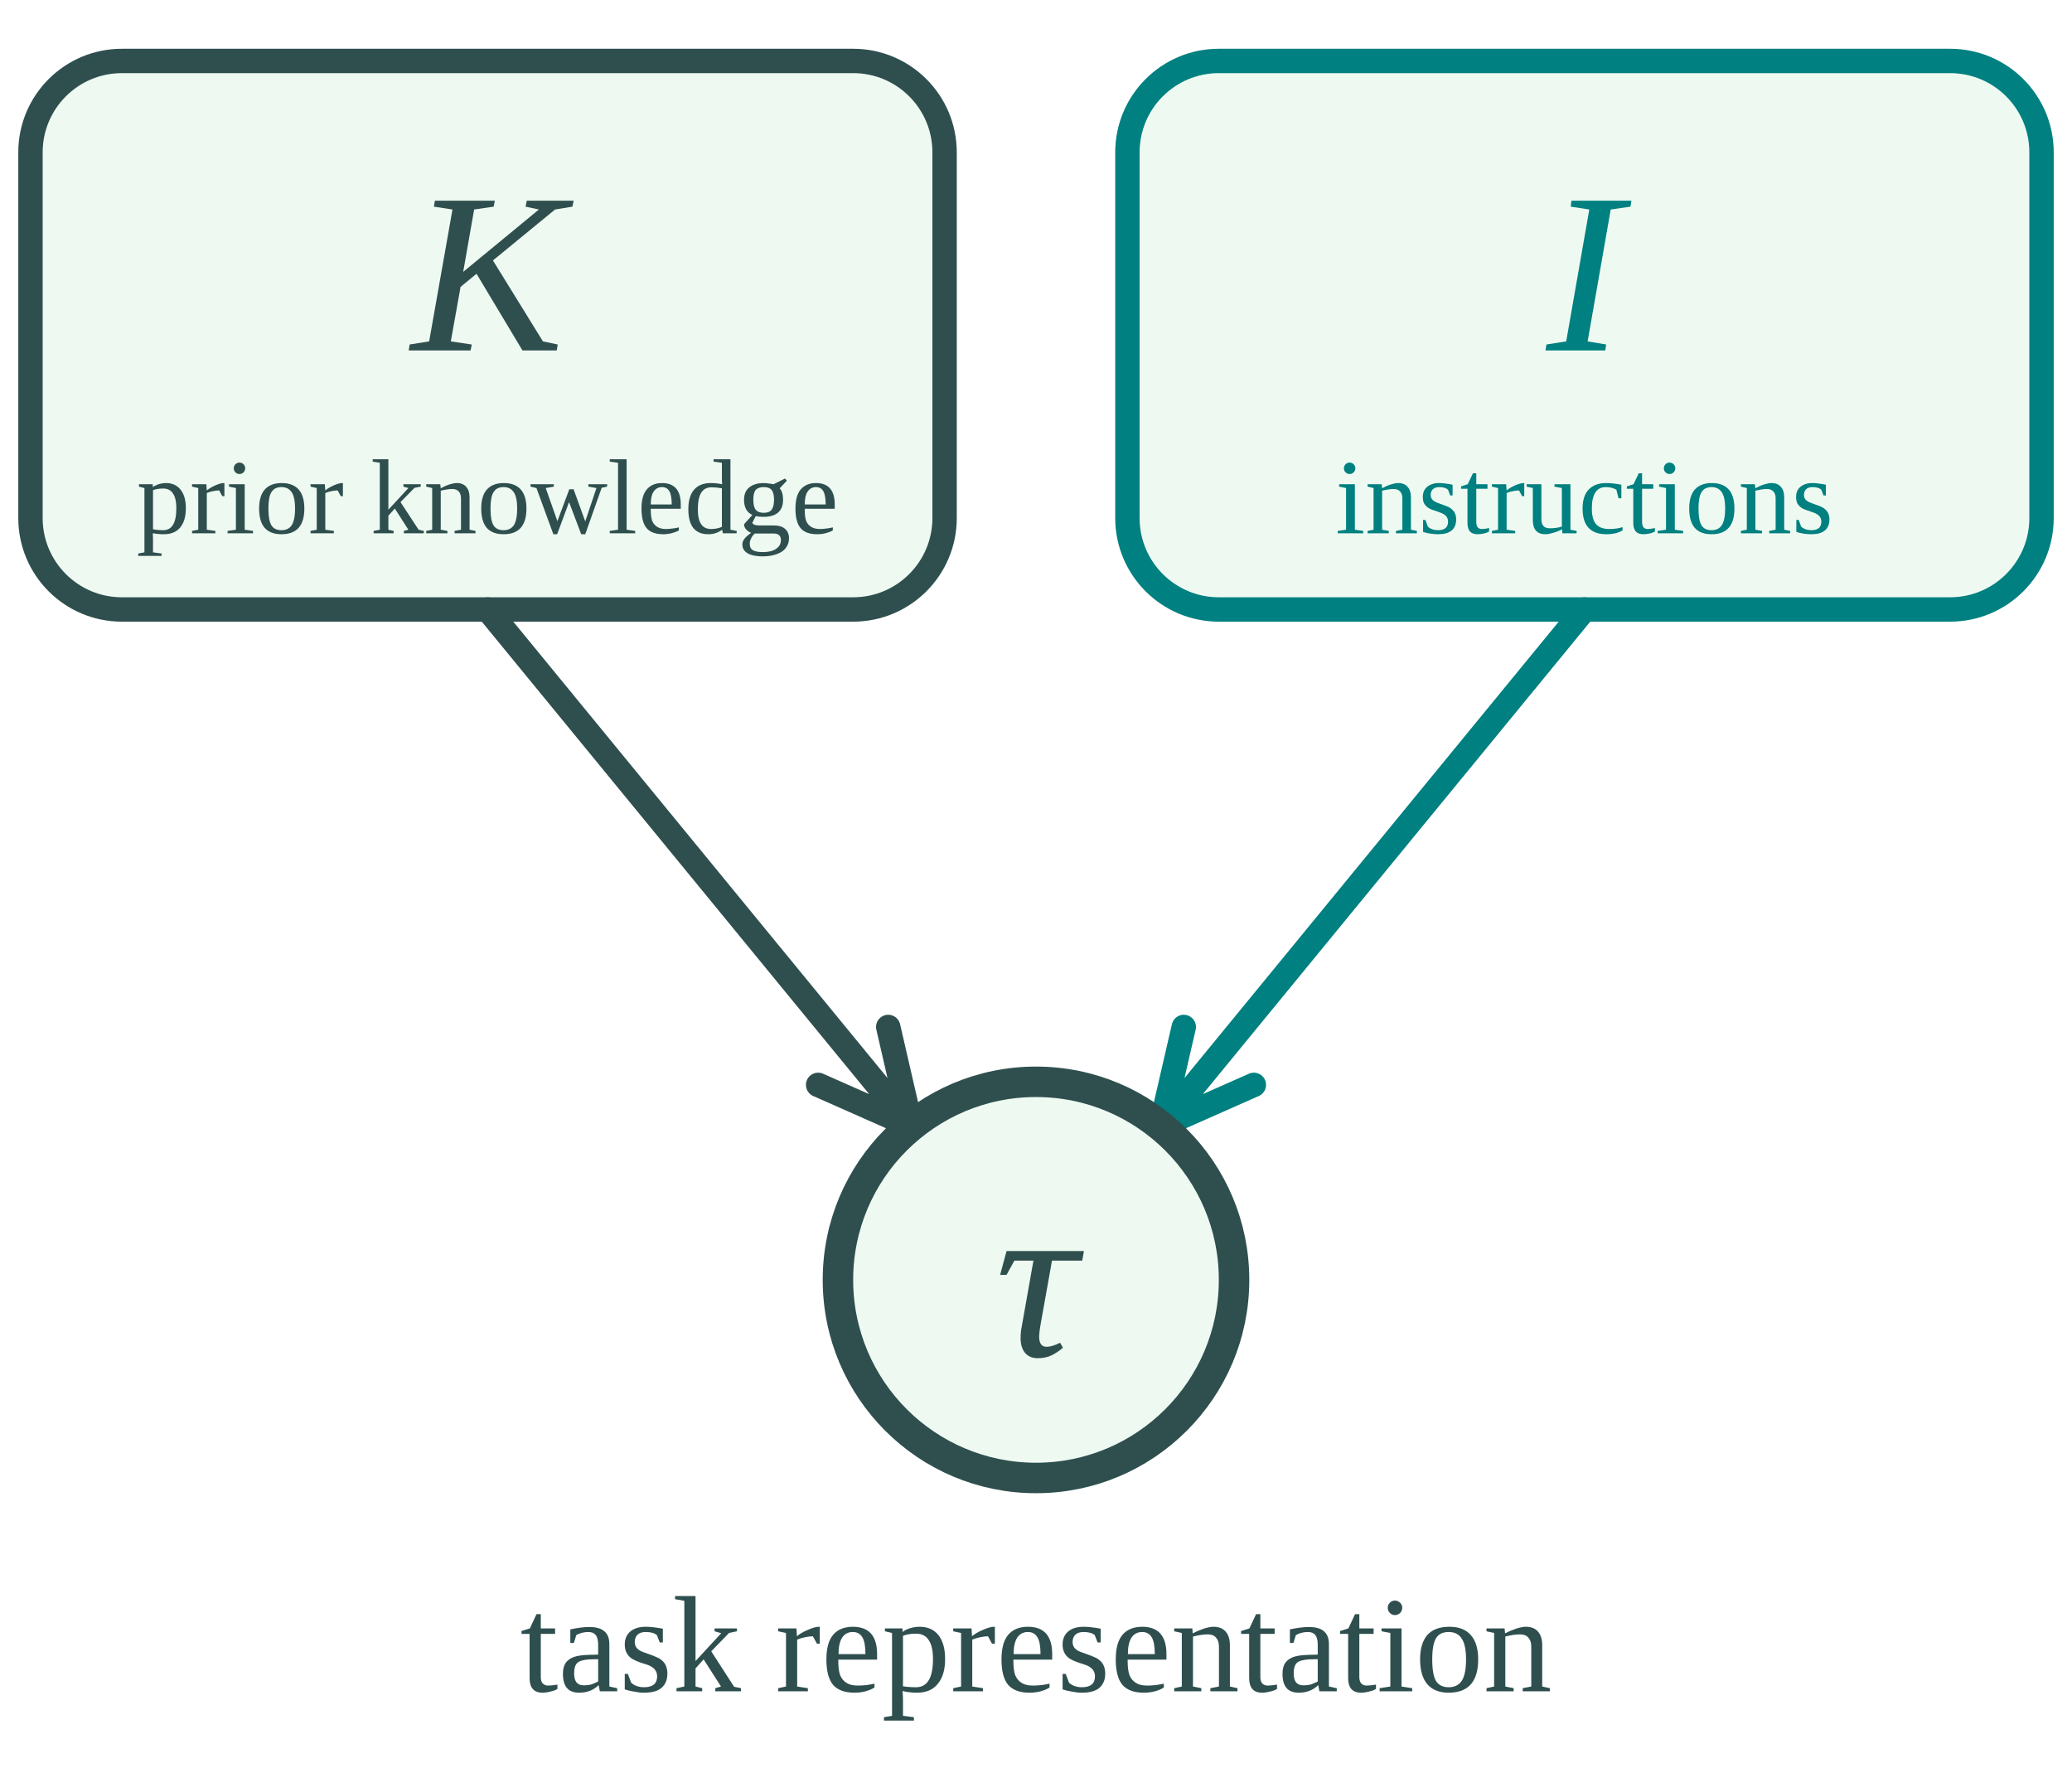
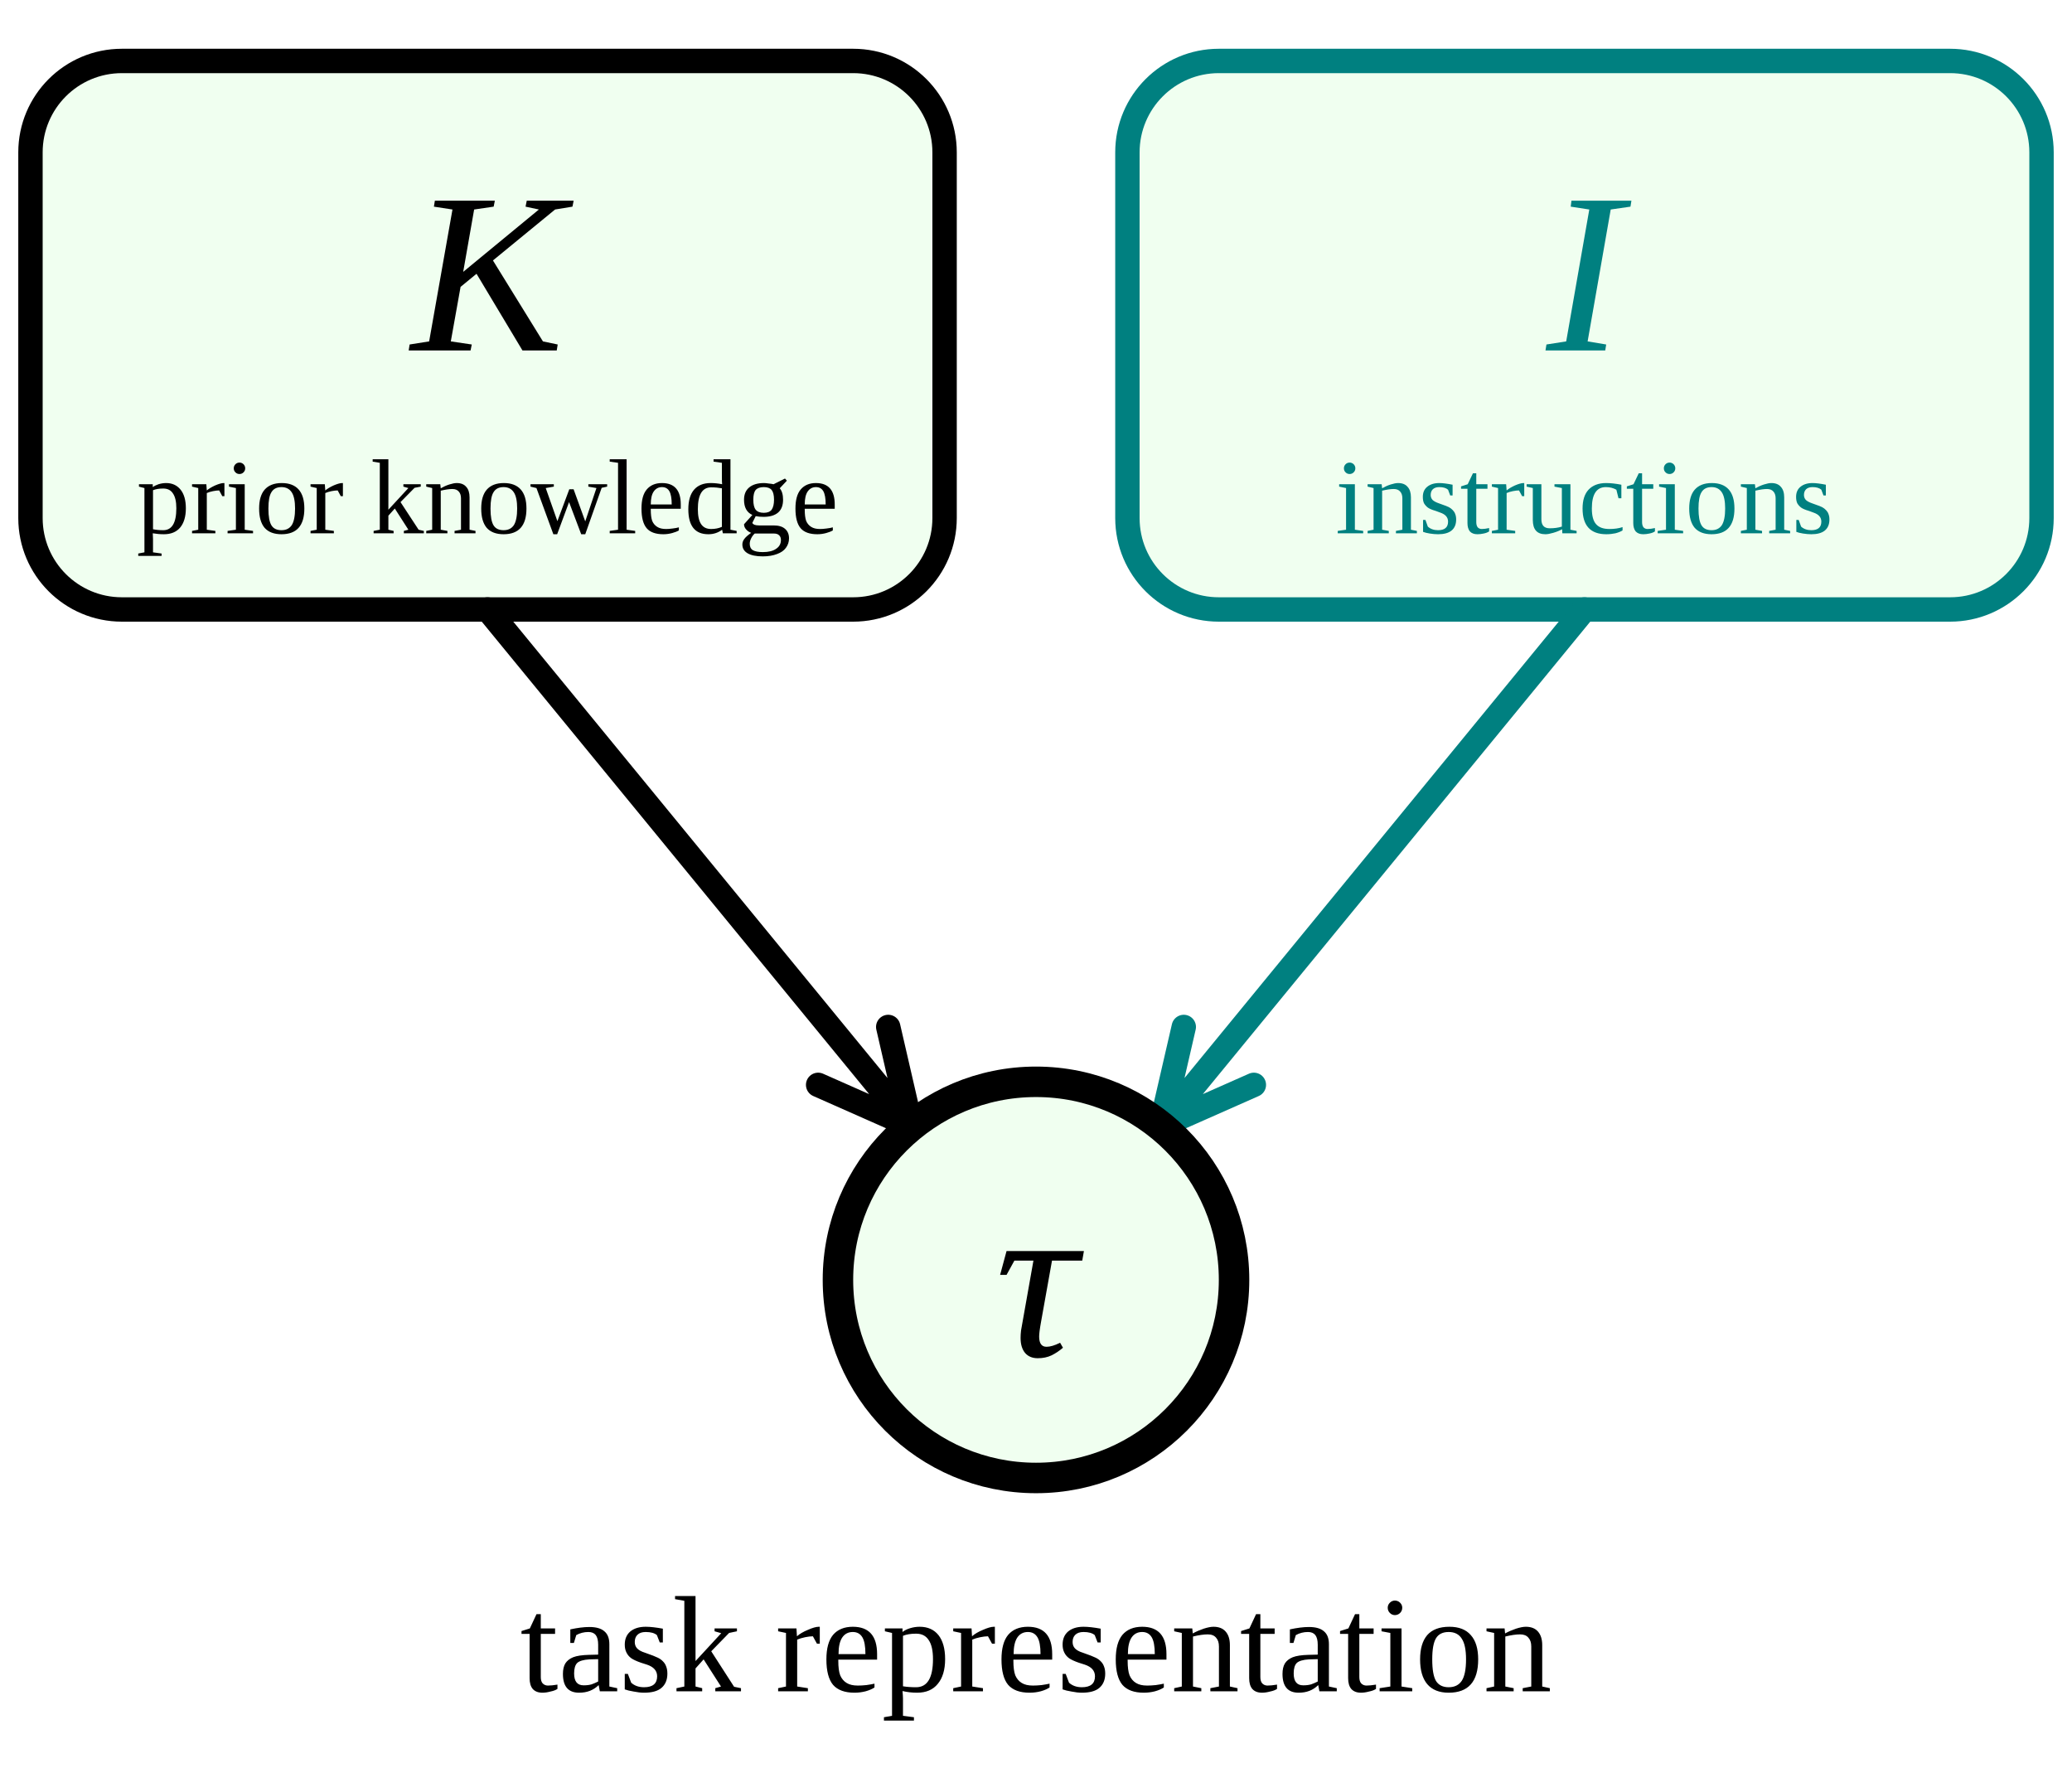
<svg xmlns="http://www.w3.org/2000/svg" width="136" height="116" viewBox="0 0 136 116" role="img" aria-label="Task representation inferred from prior knowledge and task instructions">
  <g fill="none" stroke-linecap="round" stroke-linejoin="round" stroke-width="2">
-     <rect x="2" y="4" width="60" height="36" rx="6" fill="#eefaf1" stroke="#2f4f4f" stroke-width="1.6" />
-     <rect x="74" y="4" width="60" height="36" rx="6" fill="#eefaf1" stroke="#008080" stroke-width="1.6" />
+     <rect x="2" y="4" width="60" height="36" rx="6" fill="#f0fff0" stroke="#000000" stroke-width="1.6" />
+     <rect x="74" y="4" width="60" height="36" rx="6" fill="#f0fff0" stroke="#008080" stroke-width="1.6" />
    <g stroke="none" text-anchor="middle">
-       <text x="32" y="23" font-size="15" font-style="italic" fill="#2f4f4f">K</text>
-       <text x="32" y="35" font-size="7" fill="#2f4f4f">prior knowledge</text>
+       <text x="32" y="23" font-size="15" font-style="italic" fill="#000000">K</text>
+       <text x="32" y="35" font-size="7" fill="#000000">prior knowledge</text>
      <text x="104" y="23" font-size="15" font-style="italic" fill="#008080">I</text>
      <text x="104" y="35" font-size="7" fill="#008080">instructions</text>
    </g>
-     <path stroke="#2f4f4f" stroke-width="1.6" d="M32 40 L59.8 73.9 M58.3 67.4 L59.8 73.9 L53.7 71.2" />
+     <path stroke="#000000" stroke-width="1.6" d="M32 40 L59.8 73.9 M58.3 67.4 L59.8 73.9 L53.7 71.2" />
    <path stroke="#008080" stroke-width="1.6" d="M104 40 L76.2 73.9 M82.3 71.2 L76.2 73.9 L77.7 67.4" />
-     <circle cx="68" cy="84" r="13" fill="#eefaf1" stroke="#2f4f4f" stroke-width="2" />
-     <text x="68" y="89" font-size="15" font-style="italic" fill="#2f4f4f" stroke="none" text-anchor="middle">τ</text>
-     <text x="68" y="111" font-size="9" fill="#2f4f4f" stroke="none" text-anchor="middle">task representation</text>
+     <circle cx="68" cy="84" r="13" fill="#f0fff0" stroke="#000000" stroke-width="2" />
+     <text x="68" y="89" font-size="15" font-style="italic" fill="#000000" stroke="none" text-anchor="middle">τ</text>
+     <text x="68" y="111" font-size="9" fill="#000000" stroke="none" text-anchor="middle">task representation</text>
  </g>
</svg>
